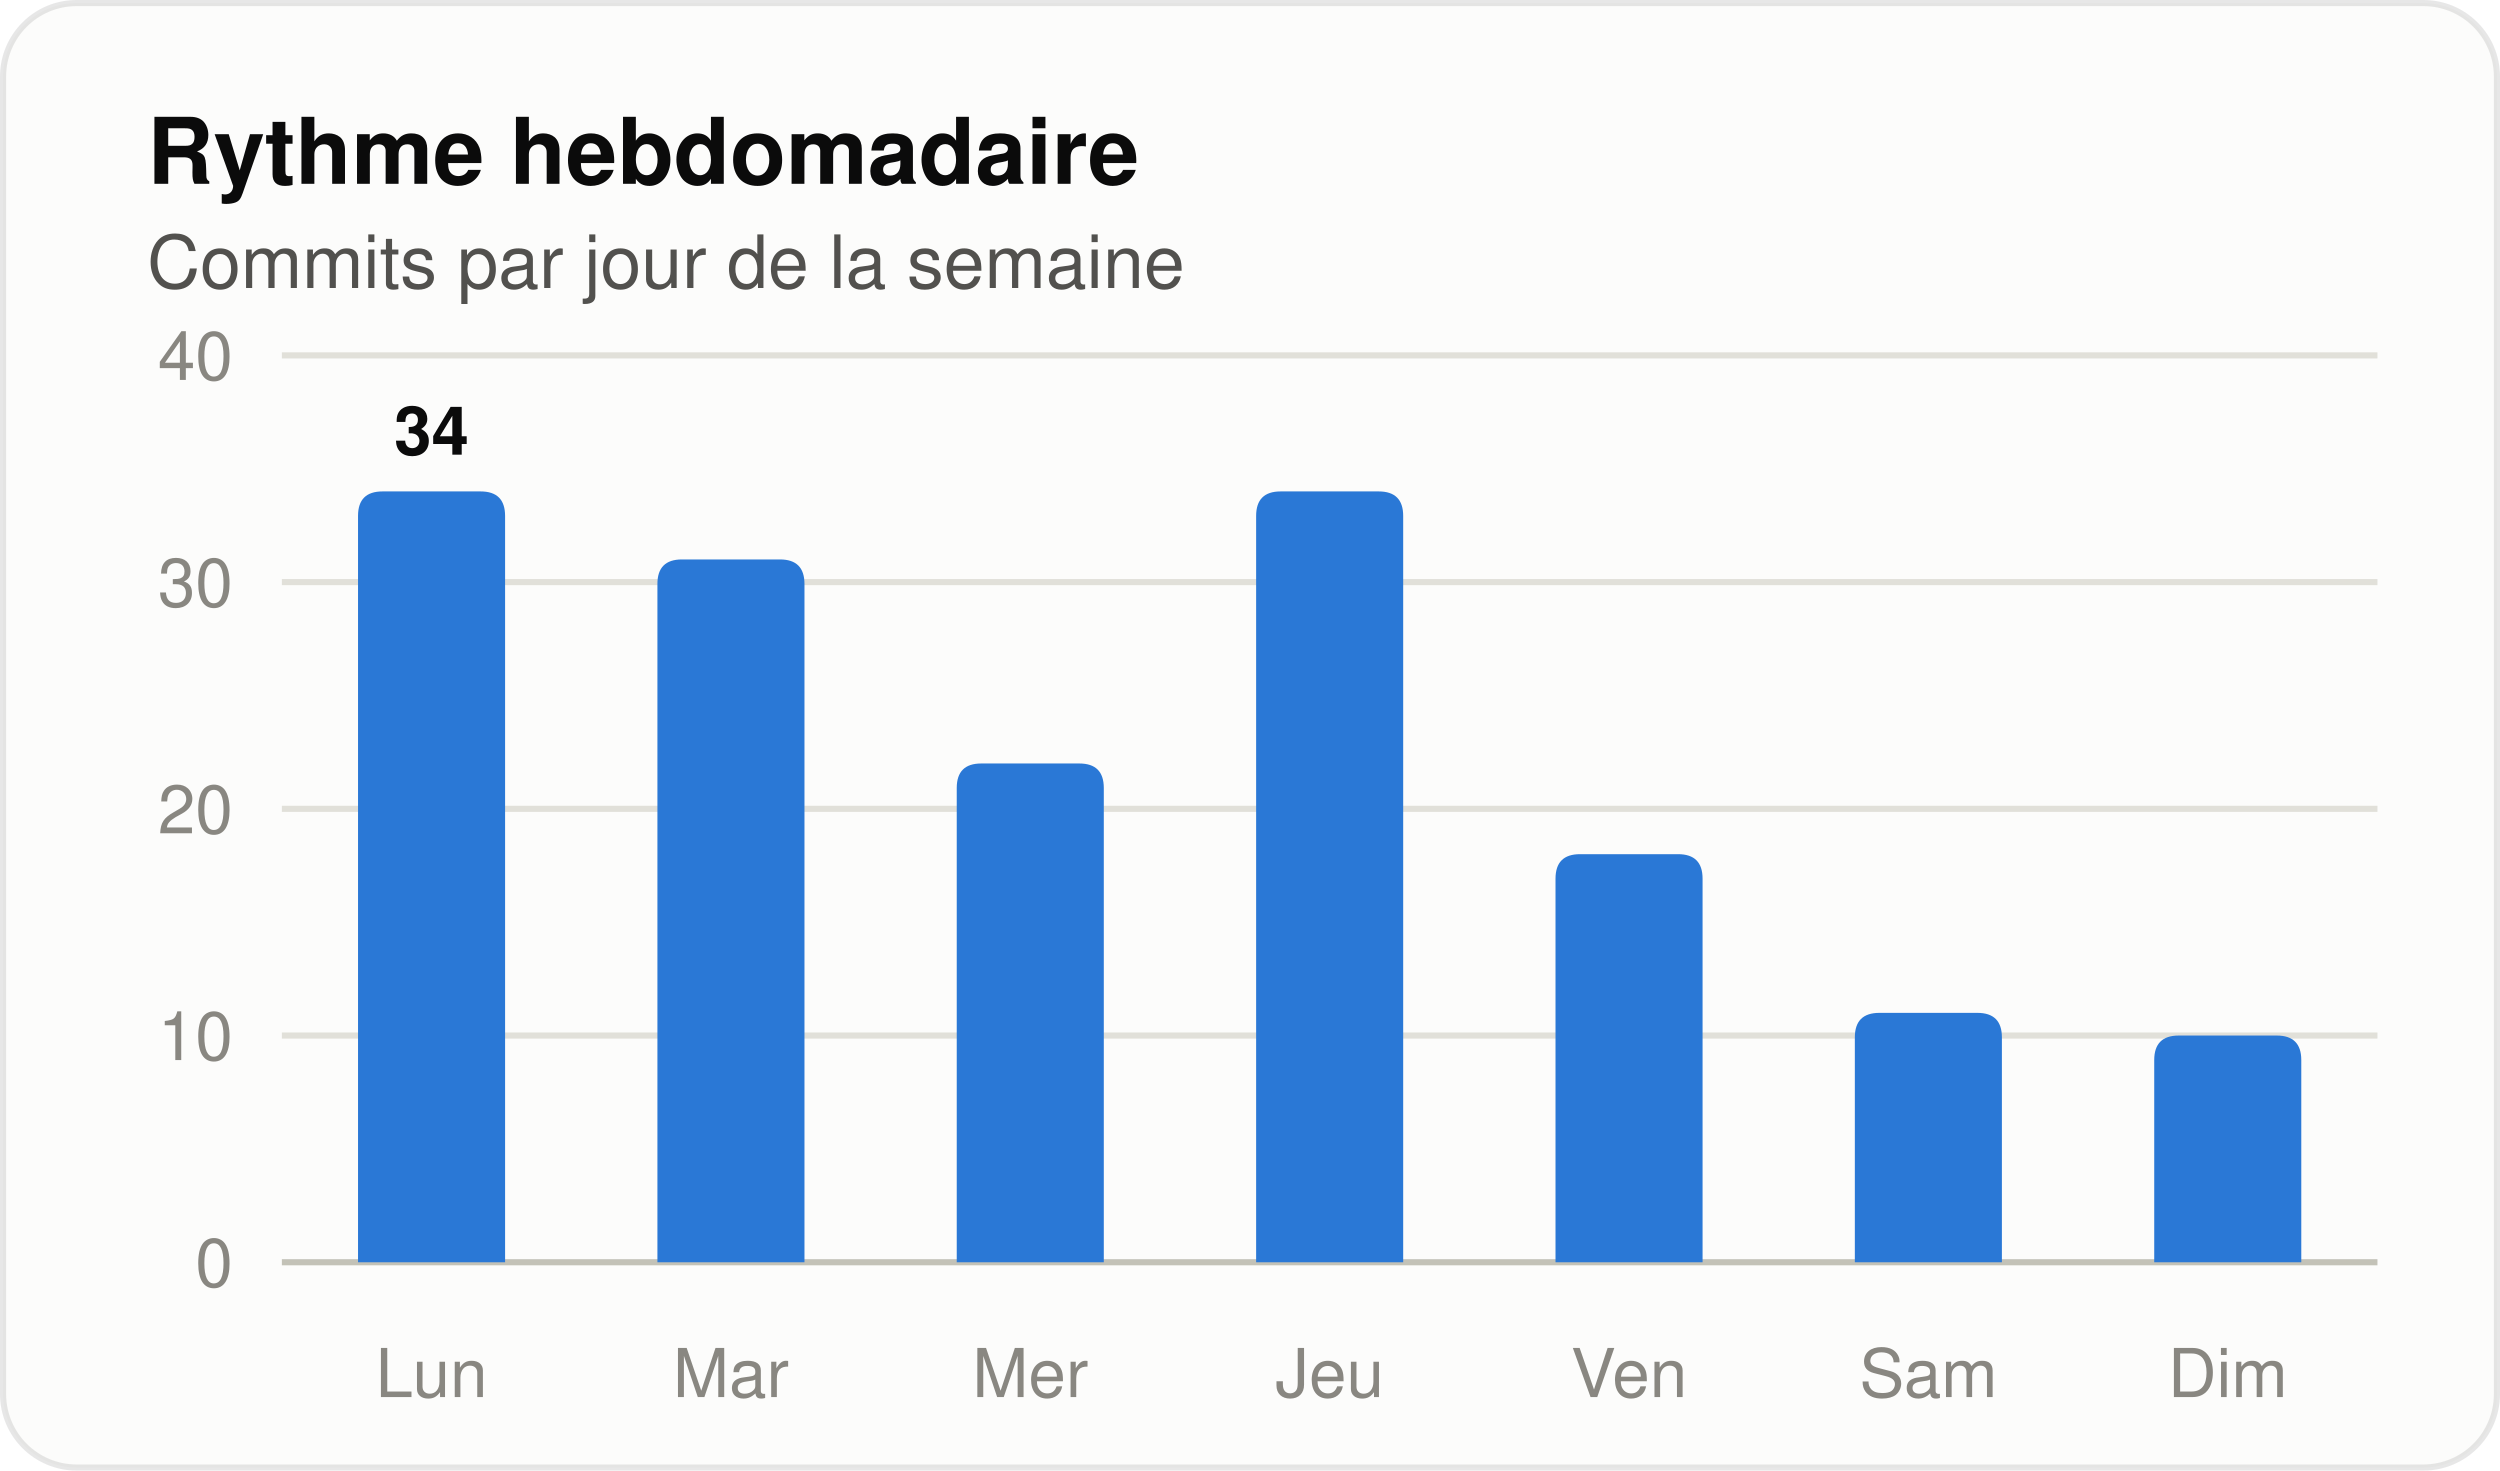
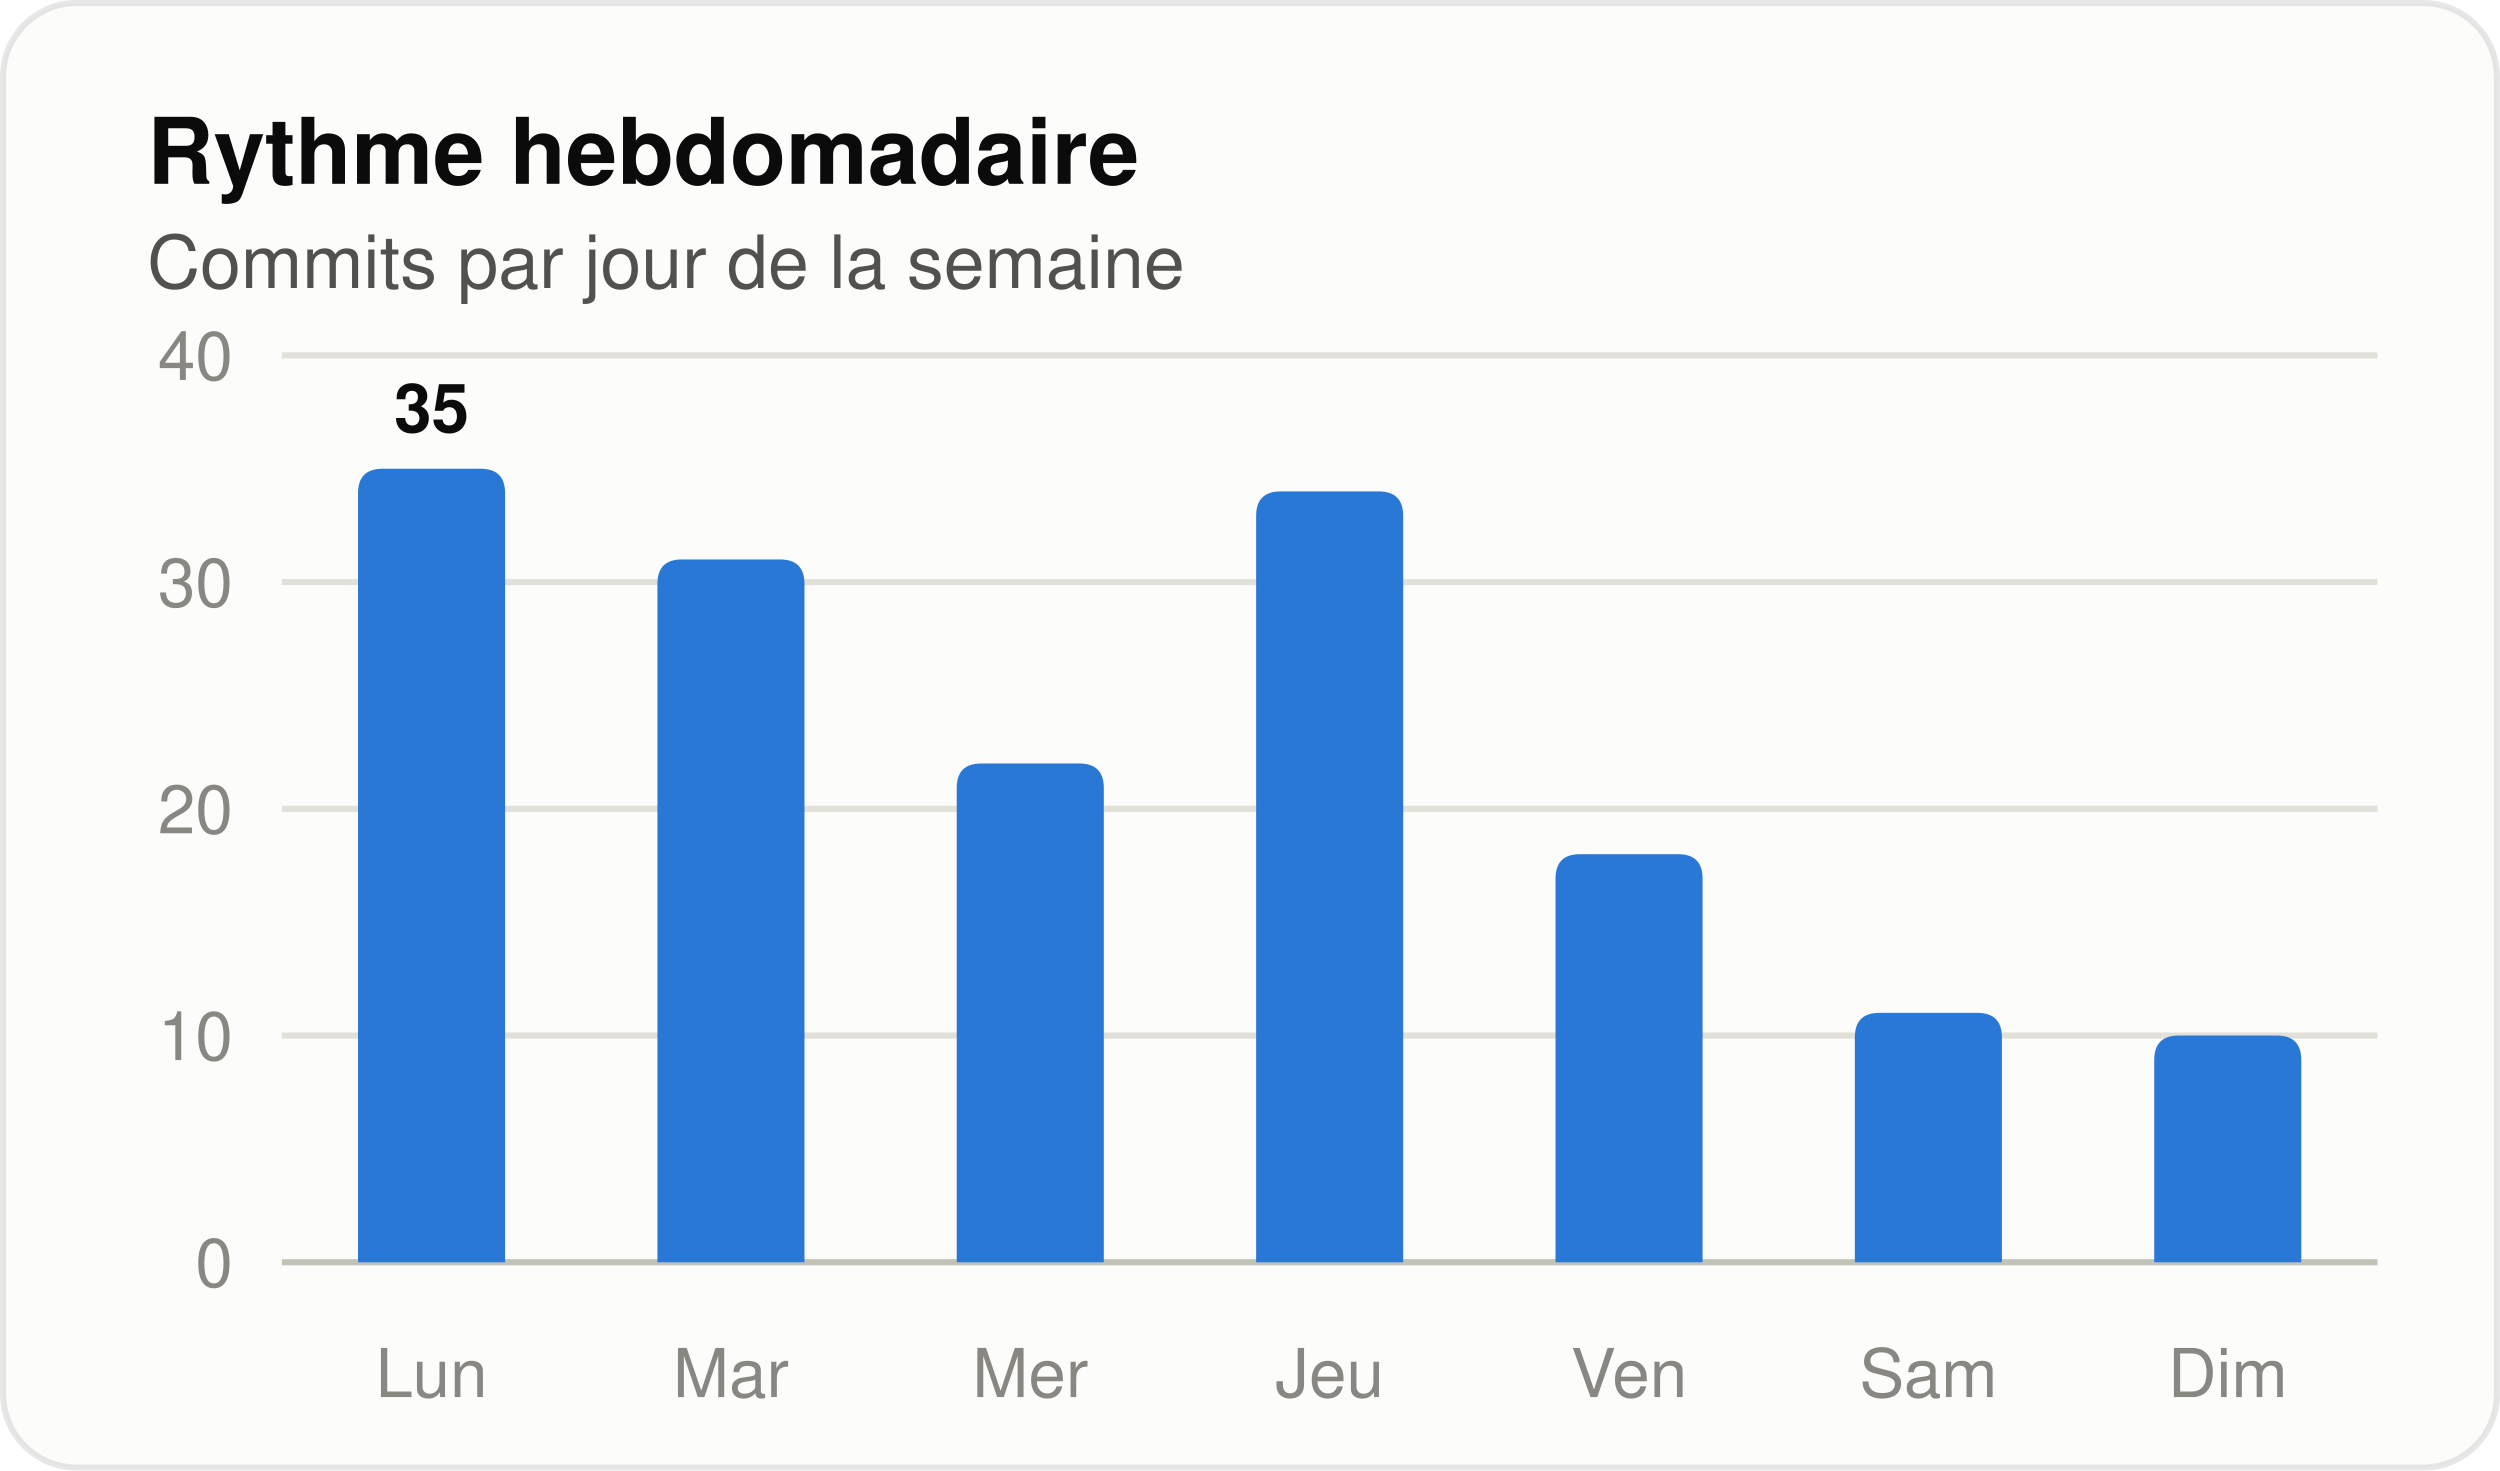
<svg xmlns="http://www.w3.org/2000/svg" width="408" height="240" viewBox="0 0 408 240" role="img" aria-label="Histogramme des commits par jour de la semaine" font-family="system-ui, 'Segoe UI', Ubuntu, Helvetica, Arial, sans-serif">
  <rect x="0.5" y="0.5" width="407" height="239" rx="12" fill="#fcfcfb" stroke="rgba(11,11,11,0.10)" />
  <text x="24" y="30" font-size="15" fill="#0b0b0b" font-weight="600">Rythme hebdomadaire</text>
  <text x="24" y="47" font-size="12" fill="#52514e">Commits par jour de la semaine</text>
  <line x1="46" y1="206.0" x2="388" y2="206.0" stroke="#c3c2b7" stroke-width="1" />
  <text x="38" y="210" font-size="11" fill="#898781" text-anchor="end" font-variant-numeric="tabular-nums">0</text>
  <line x1="46" y1="169.0" x2="388" y2="169.0" stroke="#e1e0d9" stroke-width="1" />
  <text x="38" y="173" font-size="11" fill="#898781" text-anchor="end" font-variant-numeric="tabular-nums">10</text>
  <line x1="46" y1="132.0" x2="388" y2="132.0" stroke="#e1e0d9" stroke-width="1" />
  <text x="38" y="136" font-size="11" fill="#898781" text-anchor="end" font-variant-numeric="tabular-nums">20</text>
  <line x1="46" y1="95.0" x2="388" y2="95.0" stroke="#e1e0d9" stroke-width="1" />
  <text x="38" y="99" font-size="11" fill="#898781" text-anchor="end" font-variant-numeric="tabular-nums">30</text>
  <line x1="46" y1="58.0" x2="388" y2="58.0" stroke="#e1e0d9" stroke-width="1" />
  <text x="38" y="62" font-size="11" fill="#898781" text-anchor="end" font-variant-numeric="tabular-nums">40</text>
-   <path d="M 58.43 206.00 V 84.20 Q 58.43 80.20 62.43 80.20 H 78.43 Q 82.43 80.20 82.43 84.20 V 206.00 Z" fill="#2a78d6" />
-   <text x="70.429" y="74.2" font-size="11" fill="#0b0b0b" font-weight="600" text-anchor="middle">34</text>
+   <path d="M 58.43 206.00 V 80.50 Q 58.43 76.50 62.43 76.50 H 78.43 Q 82.43 76.50 82.43 80.50 V 206.00 Z" fill="#2a78d6" />
+   <text x="70.429" y="70.5" font-size="11" fill="#0b0b0b" font-weight="600" text-anchor="middle">35</text>
  <text x="70.429" y="228" font-size="11" fill="#898781" text-anchor="middle">Lun</text>
  <path d="M 107.29 206.00 V 95.30 Q 107.29 91.30 111.29 91.30 H 127.29 Q 131.29 91.30 131.29 95.30 V 206.00 Z" fill="#2a78d6" />
  <text x="119.286" y="228" font-size="11" fill="#898781" text-anchor="middle">Mar</text>
  <path d="M 156.14 206.00 V 128.60 Q 156.14 124.60 160.14 124.60 H 176.14 Q 180.14 124.60 180.14 128.60 V 206.00 Z" fill="#2a78d6" />
  <text x="168.143" y="228" font-size="11" fill="#898781" text-anchor="middle">Mer</text>
  <path d="M 205.00 206.00 V 84.20 Q 205.00 80.20 209.00 80.20 H 225.00 Q 229.00 80.20 229.00 84.20 V 206.00 Z" fill="#2a78d6" />
  <text x="217" y="228" font-size="11" fill="#898781" text-anchor="middle">Jeu</text>
  <path d="M 253.86 206.00 V 143.40 Q 253.86 139.40 257.86 139.40 H 273.86 Q 277.86 139.40 277.86 143.40 V 206.00 Z" fill="#2a78d6" />
  <text x="265.857" y="228" font-size="11" fill="#898781" text-anchor="middle">Ven</text>
  <path d="M 302.71 206.00 V 169.30 Q 302.71 165.30 306.71 165.30 H 322.71 Q 326.71 165.30 326.71 169.30 V 206.00 Z" fill="#2a78d6" />
  <text x="314.714" y="228" font-size="11" fill="#898781" text-anchor="middle">Sam</text>
  <path d="M 351.57 206.00 V 173.00 Q 351.57 169.00 355.57 169.00 H 371.57 Q 375.57 169.00 375.57 173.00 V 206.00 Z" fill="#2a78d6" />
  <text x="363.571" y="228" font-size="11" fill="#898781" text-anchor="middle">Dim</text>
</svg>
